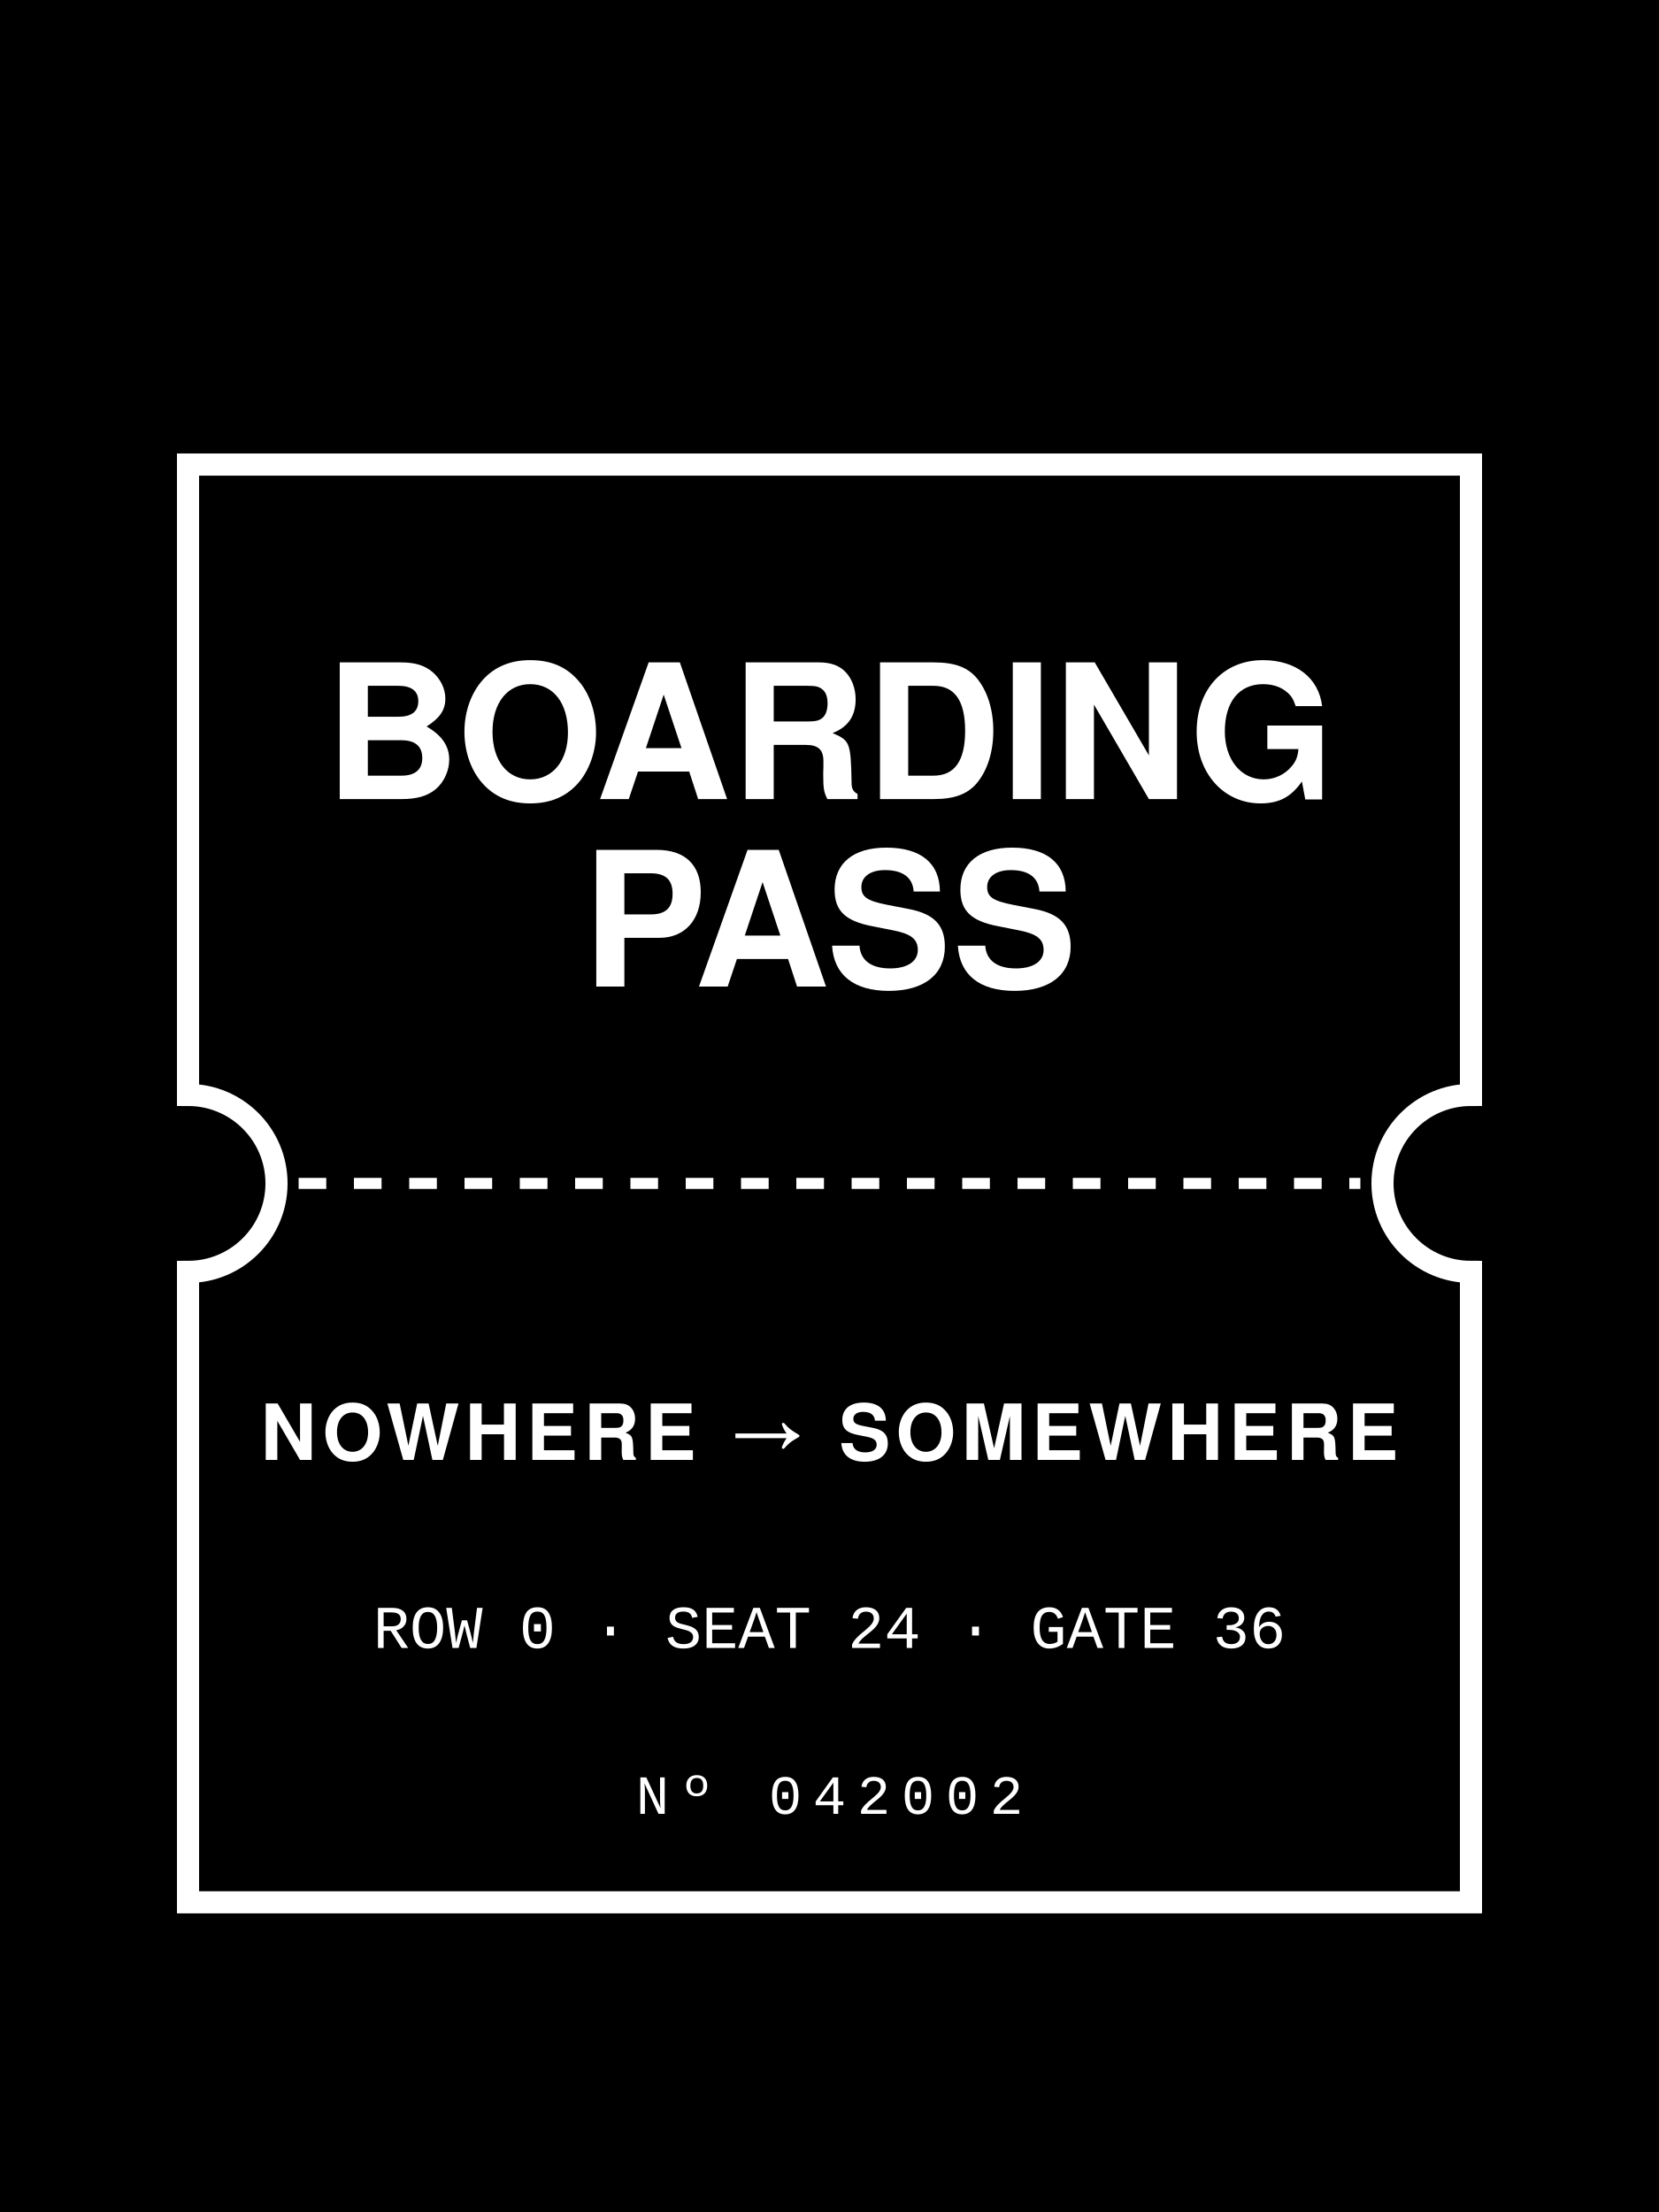
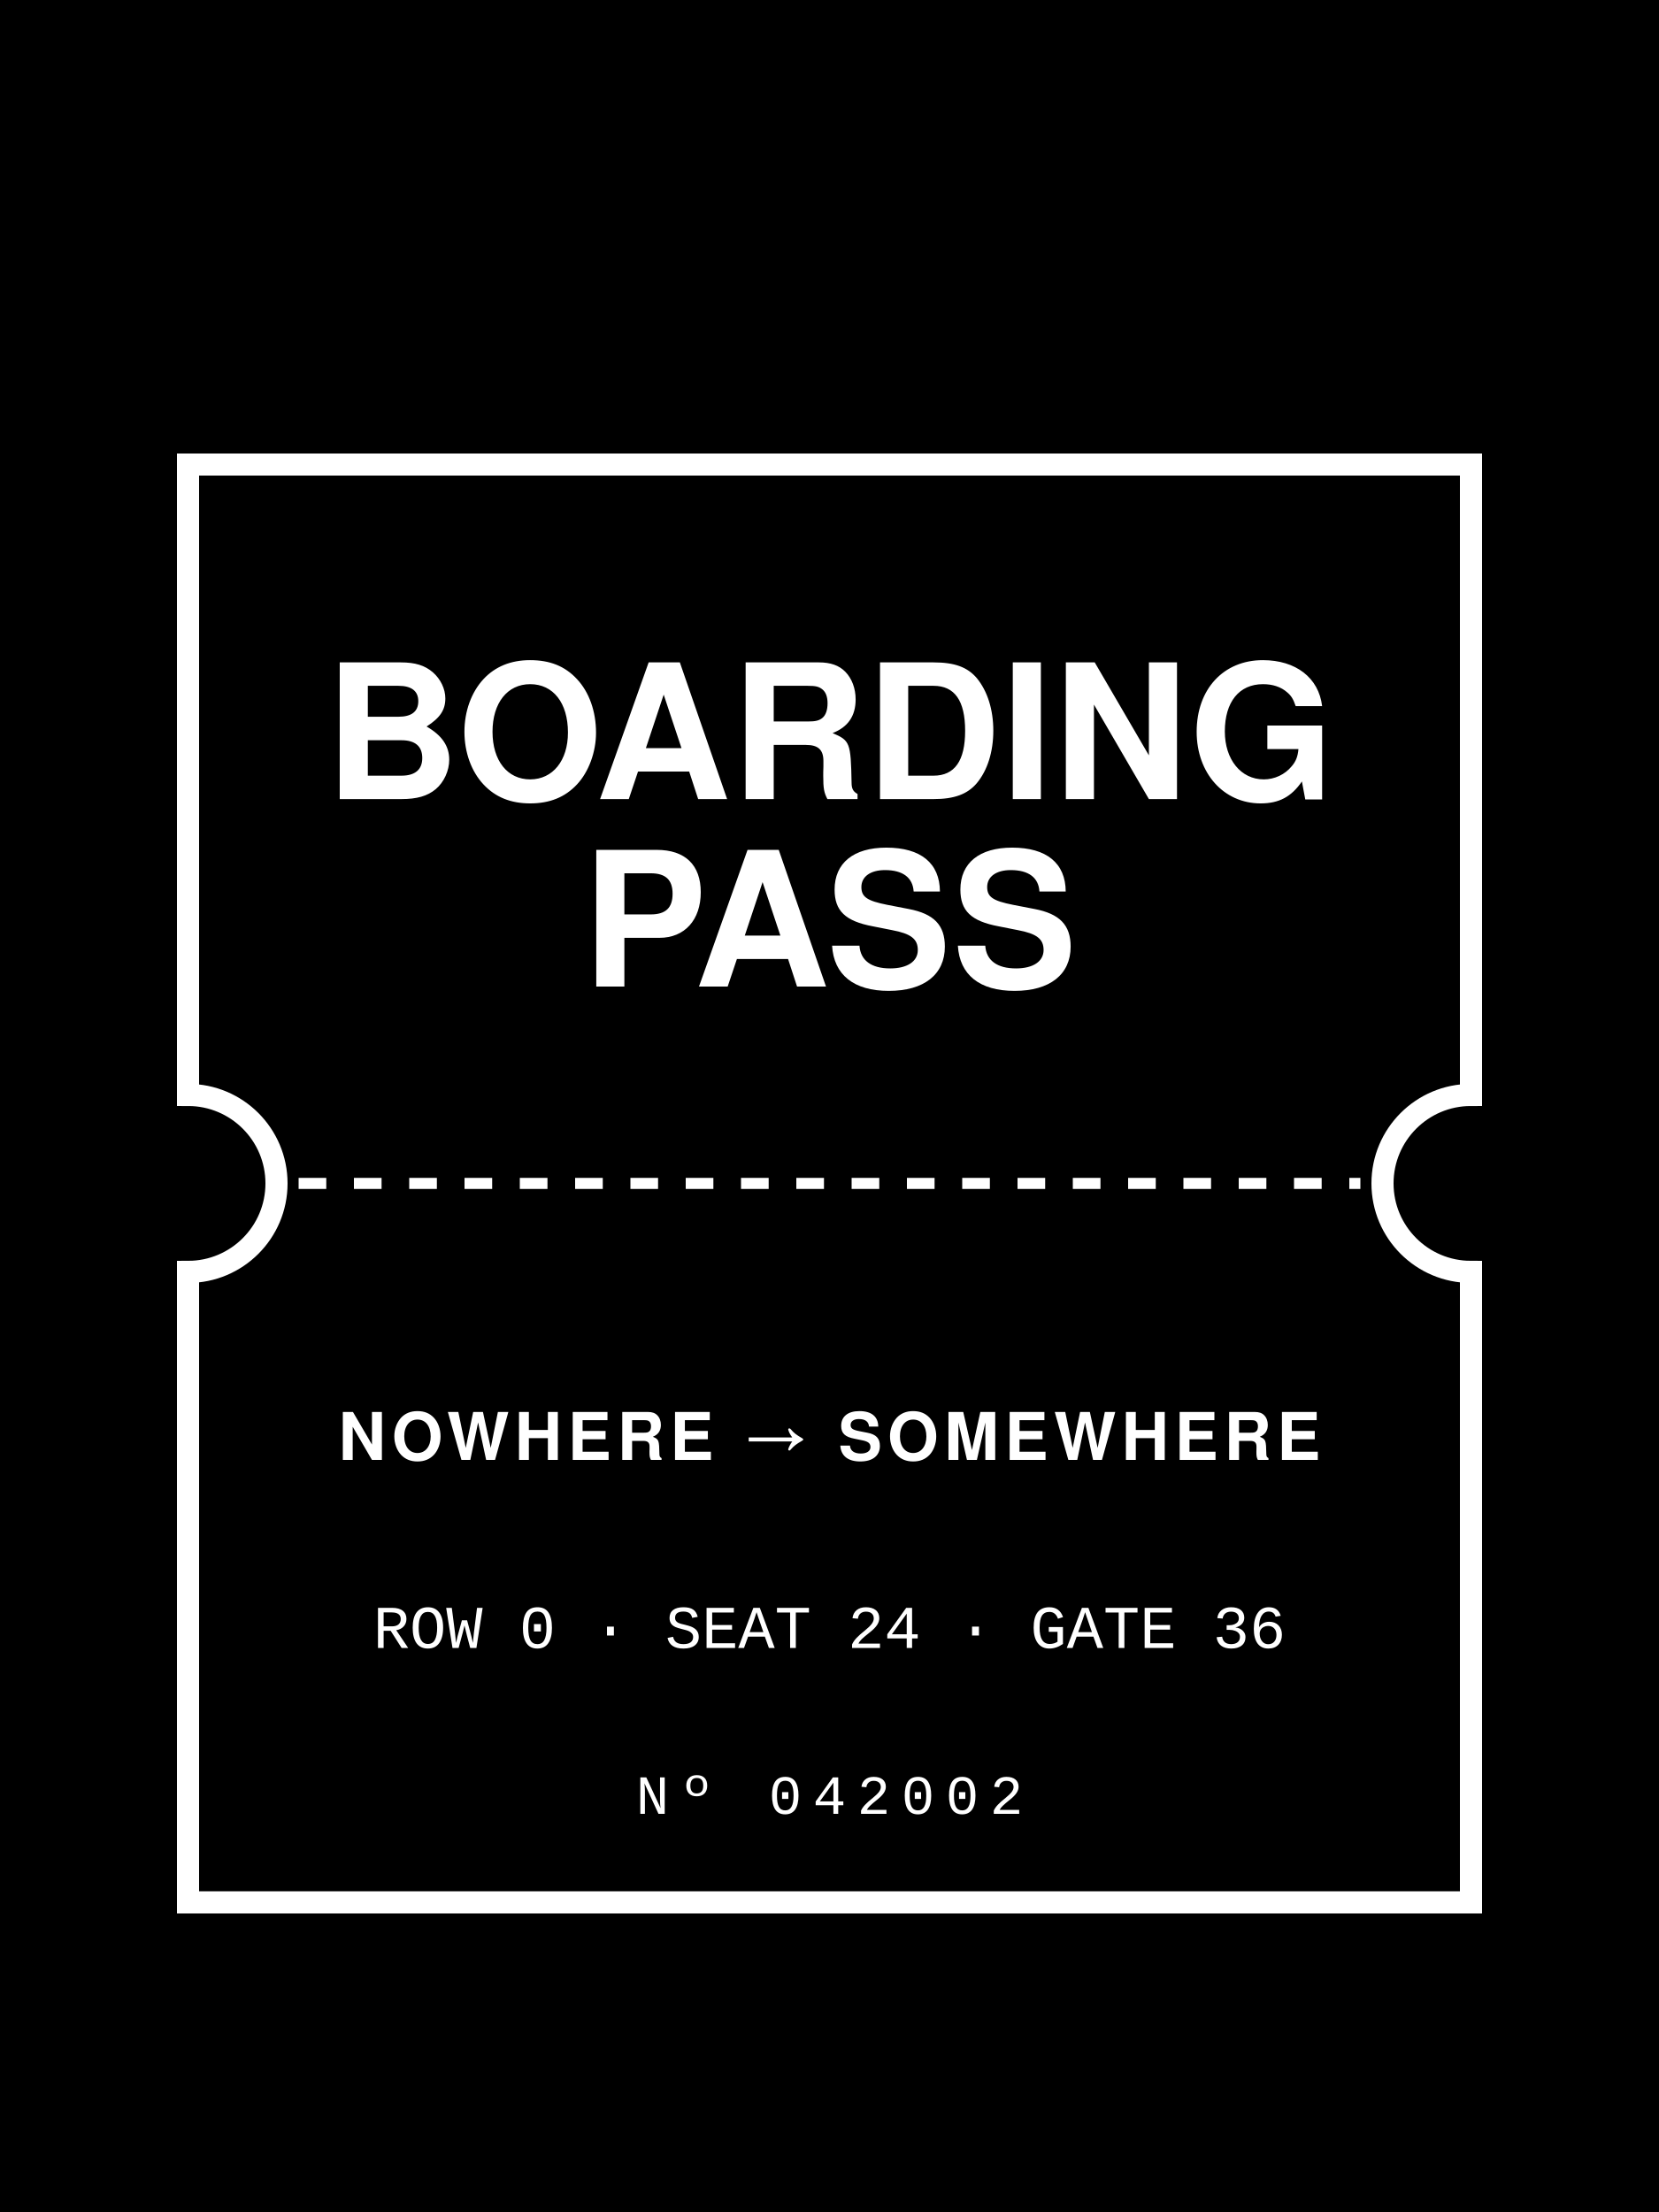
<svg xmlns="http://www.w3.org/2000/svg" viewBox="0 0 300 400" width="300" height="400">
  <rect width="300" height="400" fill="#000000" />
  <path d="M34 84 H266 V198 A16 16 0 0 0 266 230 V344 H34 V230 A16 16 0 0 0 34 198 Z" fill="none" stroke="#FFFFFF" stroke-width="4" />
  <line x1="54" y1="214" x2="246" y2="214" stroke="#FFFFFF" stroke-width="2" stroke-dasharray="5 5" />
  <text x="150" y="144.5" font-size="33.9" font-weight="900" text-anchor="middle" font-family="Helvetica, Arial, sans-serif" fill="#FFFFFF">BOARDING</text>
  <text x="150" y="178.4" font-size="33.9" font-weight="900" text-anchor="middle" font-family="Helvetica, Arial, sans-serif" fill="#FFFFFF">PASS</text>
-   <text x="150" y="264" font-size="14" font-weight="700" letter-spacing="1" text-anchor="middle" font-family="Helvetica, Arial, sans-serif" fill="#FFFFFF" textLength="192" lengthAdjust="spacingAndGlyphs">NOWHERE → SOMEWHERE</text>
+   <text x="150" y="264" font-size="11.9" font-weight="700" letter-spacing="1" text-anchor="middle" font-family="Helvetica, Arial, sans-serif" fill="#FFFFFF">NOWHERE → SOMEWHERE</text>
  <text x="150" y="298" font-size="11" font-weight="400" text-anchor="middle" font-family="'Courier New', Courier, monospace" fill="#FFFFFF">ROW 0 · SEAT 24 · GATE 36</text>
  <text x="150" y="328" font-size="10" font-weight="400" letter-spacing="2" text-anchor="middle" font-family="'Courier New', Courier, monospace" fill="#FFFFFF">Nº 042002</text>
</svg>
